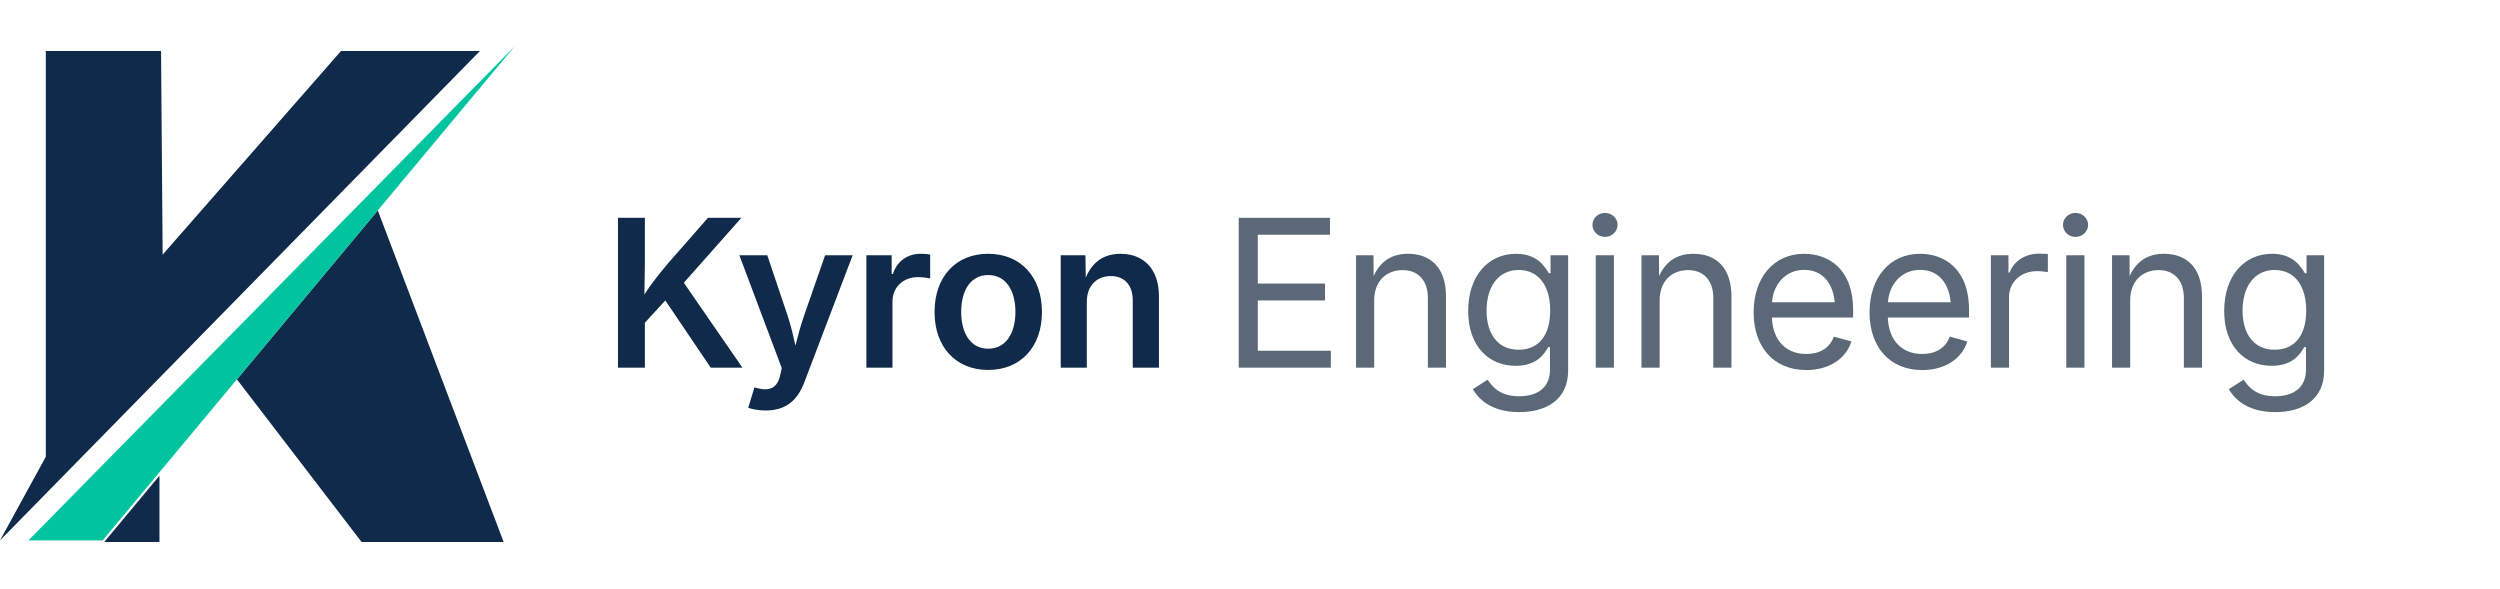
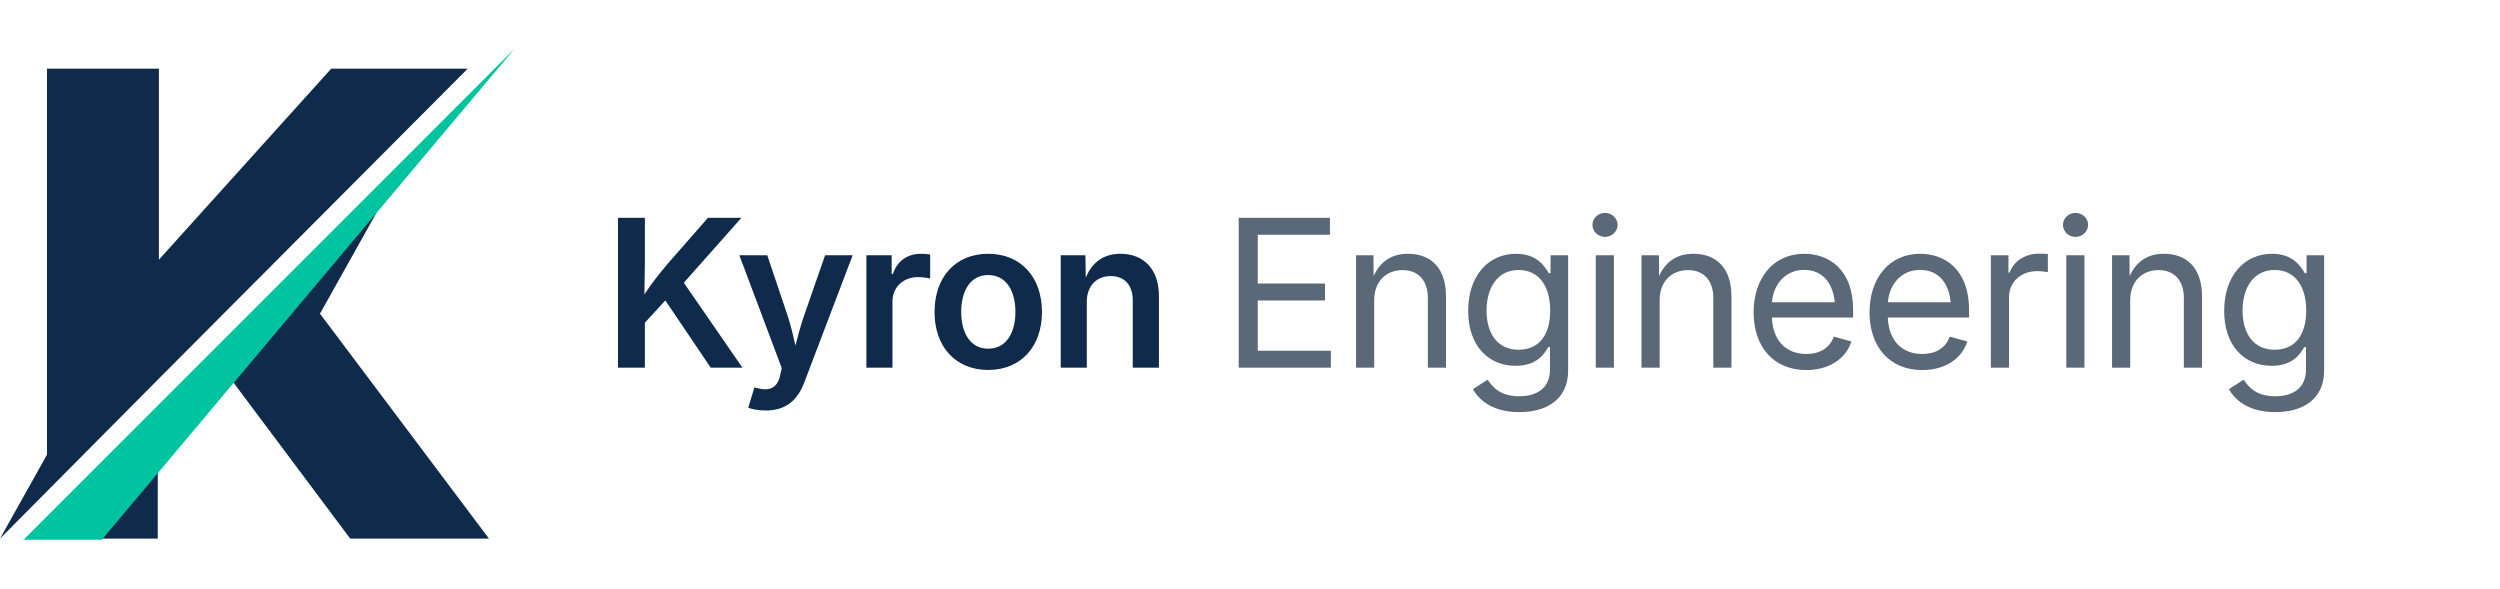
<svg xmlns="http://www.w3.org/2000/svg" viewBox="0 0 340 80" fill="none">
  <g transform="translate(0, 5) scale(0.7)">
-     <path d="M8.9 2.76H31.29L31.6 42.33L66.26 2.76H93.25L0 97.85L8.9 81.6Z M73.4 33.74L97.85 98.16H70.25L46.03 66.56Z M30.98 85.28V98.16H20.25Z" fill="#0F2A4A" />
-     <polygon points="100.0,1.84 19.94,97.85 5.52,97.85" fill="#00C49F" />
+     <path d="M9.13 6.2 L30.87 6.2 L30.87 66.41 L0 97.5 L9.13 81.2Z M30.65 84.24 L30.65 97.5 L19.78 97.5Z M30.43 43.8 L64.35 6.2 L90.87 6.2 L30.43 66.85Z M73.48 33.59 L62.17 53.8 L95 97.5 L68.04 97.5 L44.78 66.41Z" fill="#0F2A4A" />
+     <polygon points="100,2.28 19.78,97.72 4.57,97.72" fill="#00C49F" />
  </g>
  <text x="82" y="50" font-family="'Plus Jakarta Sans', system-ui, -apple-system, sans-serif" font-size="28" font-weight="600" fill="#0F2A4A" letter-spacing="-0.02em">Kyron <tspan font-weight="400" fill="#5B6878">Engineering</tspan>
  </text>
</svg>
